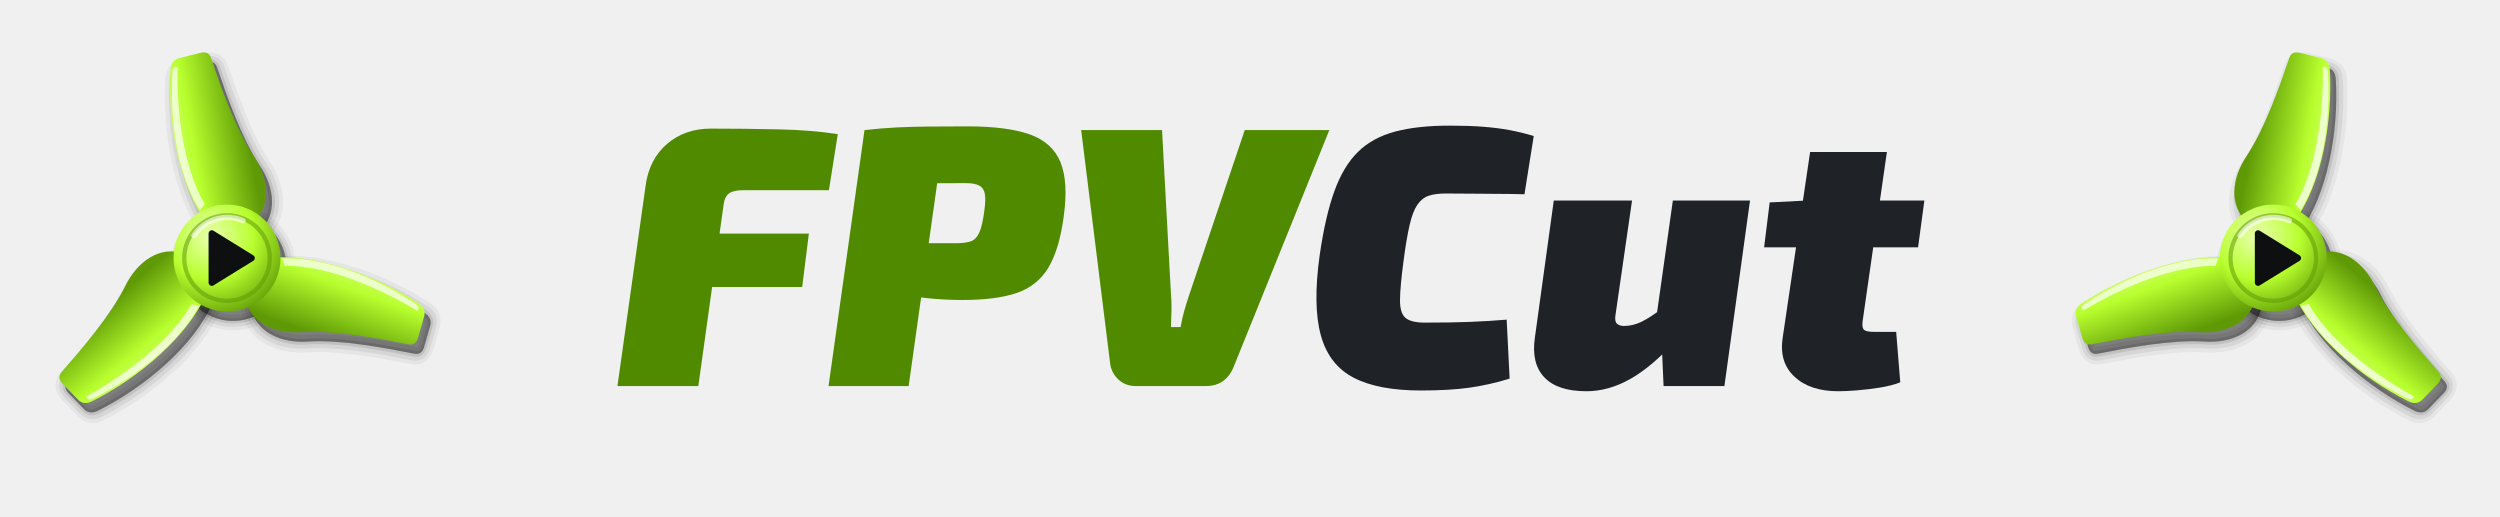
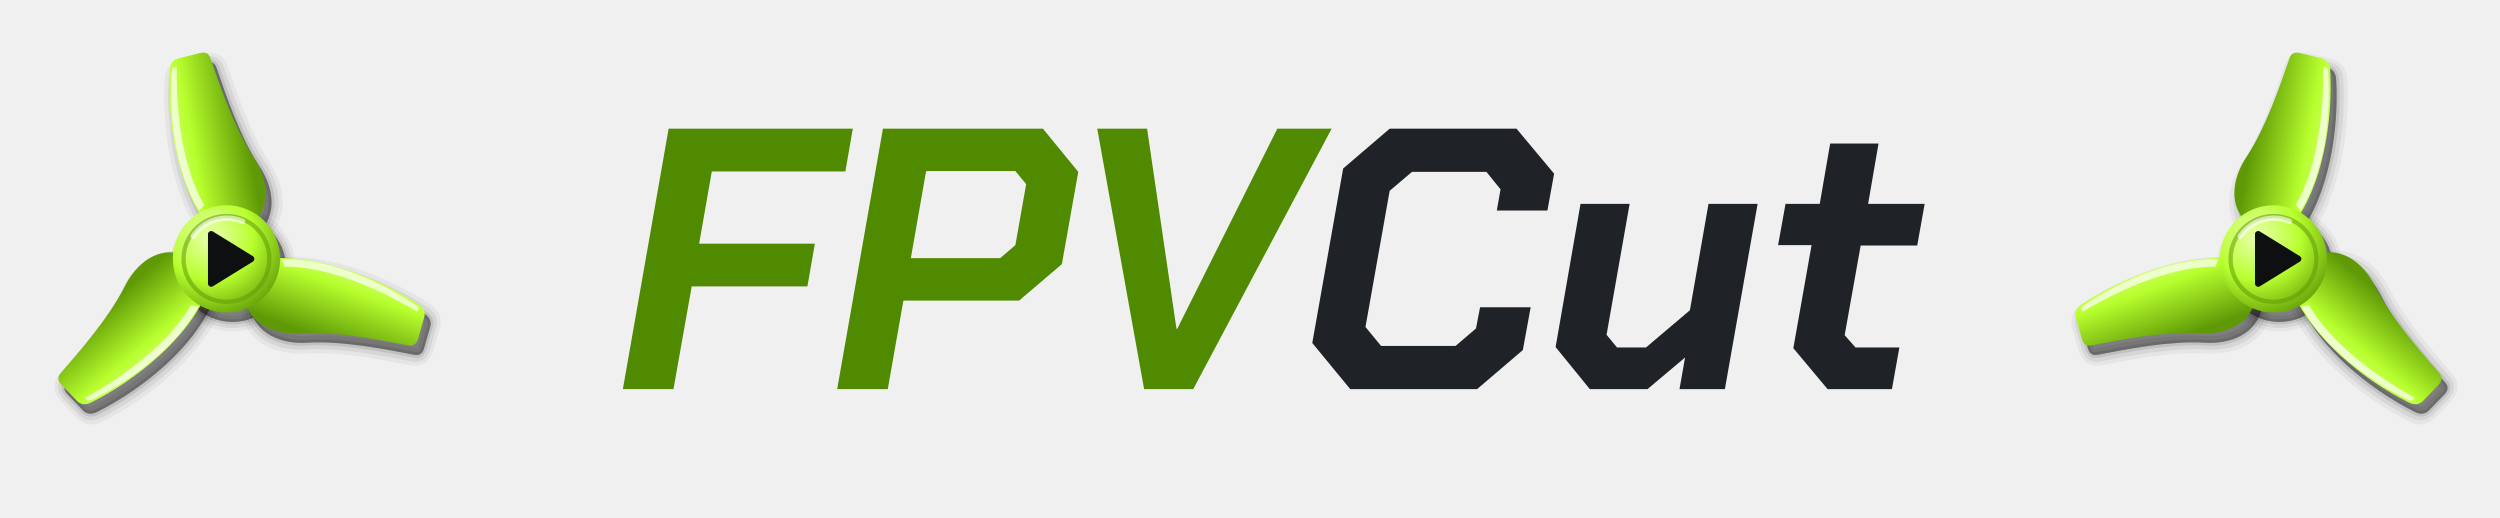
- <svg xmlns="http://www.w3.org/2000/svg" viewBox="0 0 309.7 64" width="310" height="64" role="img" aria-label="FPVCut">
+ <svg xmlns="http://www.w3.org/2000/svg" viewBox="0 0 309.1 64" width="309" height="64" role="img" aria-label="FPVCut">
  <svg x="0" y="4.0" width="56" height="56" viewBox="0 0 1024 1024">
    <defs>
      <linearGradient id="lbg" x1="0" y1="0" x2="1" y2="1">
        <stop offset="0" stop-color="#323841" />
        <stop offset="1" stop-color="#0f1216" />
      </linearGradient>
      <linearGradient id="lblade" gradientUnits="userSpaceOnUse" x1="0" y1="-118" x2="30" y2="80">
        <stop offset="0" stop-color="#eaffb0" />
        <stop offset="0.45" stop-color="#b8ff2e" />
        <stop offset="1" stop-color="#5f9a06" />
      </linearGradient>
      <radialGradient id="lhub" cx="0.35" cy="0.3" r="0.8">
        <stop offset="0" stop-color="#eaffb0" />
        <stop offset="0.5" stop-color="#b8ff2e" />
        <stop offset="1" stop-color="#5f9a06" />
      </radialGradient>
    </defs>
    <g transform="translate(512.0,512.0) scale(0.97)">
      <g transform="translate(14,22)" fill="#000000" fill-opacity="0.18" stroke="#000000" stroke-linejoin="round">
        <g>
          <animateTransform attributeName="transform" type="rotate" from="0" to="-360" dur="1.6s" repeatCount="indefinite" />
          <g>
            <g stroke-width="44" stroke-opacity="0.05">
              <path d="M 82,-40 C 170,-96 320,-118 440,-112 Q 462,-111 467,-96 L 480,-52 Q 484,-37 469,-32 C 400,-12 305,16 240,52 C 185,84 120,88 82,50 Z" transform="rotate(-90) scale(1,1.18)" />
              <path d="M 82,-40 C 170,-96 320,-118 440,-112 Q 462,-111 467,-96 L 480,-52 Q 484,-37 469,-32 C 400,-12 305,16 240,52 C 185,84 120,88 82,50 Z" transform="rotate(30) scale(1,1.18)" />
              <path d="M 82,-40 C 170,-96 320,-118 440,-112 Q 462,-111 467,-96 L 480,-52 Q 484,-37 469,-32 C 400,-12 305,16 240,52 C 185,84 120,88 82,50 Z" transform="rotate(150) scale(1,1.18)" />
              <circle r="125" />
            </g>
            <g stroke-width="28" stroke-opacity="0.07">
              <path d="M 82,-40 C 170,-96 320,-118 440,-112 Q 462,-111 467,-96 L 480,-52 Q 484,-37 469,-32 C 400,-12 305,16 240,52 C 185,84 120,88 82,50 Z" transform="rotate(-90) scale(1,1.18)" />
              <path d="M 82,-40 C 170,-96 320,-118 440,-112 Q 462,-111 467,-96 L 480,-52 Q 484,-37 469,-32 C 400,-12 305,16 240,52 C 185,84 120,88 82,50 Z" transform="rotate(30) scale(1,1.18)" />
              <path d="M 82,-40 C 170,-96 320,-118 440,-112 Q 462,-111 467,-96 L 480,-52 Q 484,-37 469,-32 C 400,-12 305,16 240,52 C 185,84 120,88 82,50 Z" transform="rotate(150) scale(1,1.18)" />
              <circle r="125" />
            </g>
            <g stroke-width="12" stroke-opacity="0.1">
              <path d="M 82,-40 C 170,-96 320,-118 440,-112 Q 462,-111 467,-96 L 480,-52 Q 484,-37 469,-32 C 400,-12 305,16 240,52 C 185,84 120,88 82,50 Z" transform="rotate(-90) scale(1,1.18)" />
              <path d="M 82,-40 C 170,-96 320,-118 440,-112 Q 462,-111 467,-96 L 480,-52 Q 484,-37 469,-32 C 400,-12 305,16 240,52 C 185,84 120,88 82,50 Z" transform="rotate(30) scale(1,1.18)" />
              <path d="M 82,-40 C 170,-96 320,-118 440,-112 Q 462,-111 467,-96 L 480,-52 Q 484,-37 469,-32 C 400,-12 305,16 240,52 C 185,84 120,88 82,50 Z" transform="rotate(150) scale(1,1.18)" />
              <circle r="125" />
            </g>
          </g>
        </g>
      </g>
      <g>
        <animateTransform attributeName="transform" type="rotate" from="0" to="-360" dur="1.6s" repeatCount="indefinite" />
        <g>
          <g transform="rotate(-90) scale(1,1.18)">
            <path d="M 82,-40 C 170,-96 320,-118 440,-112 Q 462,-111 467,-96 L 480,-52 Q 484,-37 469,-32 C 400,-12 305,16 240,52 C 185,84 120,88 82,50 Z" fill="url(#lblade)" />
            <path d="M 112,-54 C 196,-98 322,-114 436,-108 Q 450,-107 446,-98 C 330,-100 206,-84 126,-44 Z" fill="#ffffff" fill-opacity="0.7" />
          </g>
          <g transform="rotate(30) scale(1,1.18)">
            <path d="M 82,-40 C 170,-96 320,-118 440,-112 Q 462,-111 467,-96 L 480,-52 Q 484,-37 469,-32 C 400,-12 305,16 240,52 C 185,84 120,88 82,50 Z" fill="url(#lblade)" />
            <path d="M 112,-54 C 196,-98 322,-114 436,-108 Q 450,-107 446,-98 C 330,-100 206,-84 126,-44 Z" fill="#ffffff" fill-opacity="0.7" />
          </g>
          <g transform="rotate(150) scale(1,1.18)">
            <path d="M 82,-40 C 170,-96 320,-118 440,-112 Q 462,-111 467,-96 L 480,-52 Q 484,-37 469,-32 C 400,-12 305,16 240,52 C 185,84 120,88 82,50 Z" fill="url(#lblade)" />
            <path d="M 112,-54 C 196,-98 322,-114 436,-108 Q 450,-107 446,-98 C 330,-100 206,-84 126,-44 Z" fill="#ffffff" fill-opacity="0.7" />
          </g>
        </g>
      </g>
      <circle r="125" fill="url(#lhub)" />
      <circle r="100.0" fill="none" stroke="#5f9a06" stroke-opacity="0.55" stroke-width="10.0" />
      <path d="M -35.6,-57.5 L 57.5,0 L -35.6,57.5 Z" fill="#0d0f11" stroke="#0d0f11" stroke-width="15.0" stroke-linejoin="round" />
      <path d="M -77.5,-52.5 A 93.8,93.8 0 0 1 37.5,-87.5" fill="none" stroke="#ffffff" stroke-opacity="0.6" stroke-width="12.5" stroke-linecap="round" />
    </g>
  </svg>
  <g>
-     <path fill="#4f8a00" d="M88.006 15.946Q92.1 15.946 96.332 16.038Q100.564 16.13 103.738 16.636L102.634 23.582H92.054Q90.812 23.582 90.26 23.973Q89.708 24.364 89.57 25.422L86.442 47.87H76.414L79.91 22.984Q80.37 19.718 82.578 17.832Q84.786 15.946 88.006 15.946ZM79.91 28.964H100.15L99.322 35.588H78.944Z" />
-     <path fill="#4f8a00" d="M119.838 15.67Q124.714 15.67 127.52 16.659Q130.326 17.648 131.338 20.086Q132.35 22.524 131.752 26.848Q131.2 30.942 129.843 33.196Q128.486 35.45 125.933 36.324Q123.38 37.198 119.194 37.198Q116.848 37.198 114.571 36.945Q112.294 36.692 110.339 36.278Q108.384 35.864 107.004 35.404Q105.624 34.944 105.118 34.576L105.394 30.16Q108.522 30.16 111.88 30.16Q115.238 30.16 118.32 30.16Q119.516 30.16 120.206 29.93Q120.896 29.7 121.287 28.826Q121.678 27.952 121.908 26.112Q122.092 24.824 121.977 24.088Q121.862 23.352 121.31 23.03Q120.758 22.708 119.608 22.708Q114.87 22.708 111.581 22.777Q108.292 22.846 107.142 22.984L107.05 16.13Q109.12 15.9 110.914 15.808Q112.708 15.716 114.801 15.693Q116.894 15.67 119.838 15.67ZM116.986 16.13 112.524 47.87H102.588L107.05 16.13Z" />
-     <path fill="#4f8a00" d="M164.688 16.13 152.866 45.386Q151.9 47.87 149.37 47.87H140.676Q139.388 47.87 138.514 47.042Q137.64 46.214 137.502 45.018L133.914 16.13H143.942L145.046 36.416Q145.138 37.428 145.115 38.486Q145.092 39.544 145.046 40.556H146.242Q146.426 39.498 146.702 38.532Q146.978 37.566 147.3 36.6L154.2 16.13Z" />
-     <path fill="#1f2328" d="M179.592 15.578Q181.984 15.578 183.755 15.716Q185.526 15.854 187.021 16.13Q188.516 16.406 190.034 16.866L188.884 24.088Q187.228 24.042 185.779 24.042Q184.33 24.042 182.766 24.019Q181.202 23.996 179.086 23.996Q177.844 23.996 177.016 24.272Q176.188 24.548 175.613 25.376Q175.038 26.204 174.647 27.883Q174.256 29.562 173.888 32.368Q173.474 35.496 173.451 37.152Q173.428 38.808 174.118 39.406Q174.808 40.004 176.51 40.004Q179.96 40.004 182.214 39.912Q184.468 39.82 186.676 39.636L187.044 46.95Q184.514 47.732 182.03 48.077Q179.546 48.422 176.05 48.422Q170.76 48.422 167.701 46.835Q164.642 45.248 163.63 41.568Q162.618 37.888 163.492 31.632Q164.182 26.848 165.309 23.72Q166.436 20.592 168.253 18.821Q170.07 17.05 172.853 16.314Q175.636 15.578 179.592 15.578Z" />
-     <path fill="#1f2328" d="M202.224 24.87 200.154 39.176Q200.062 39.912 200.384 40.165Q200.706 40.418 201.212 40.418Q202.316 40.418 203.374 39.912Q204.432 39.406 206.134 38.118L207.79 42.074Q204.754 45.432 202.04 46.973Q199.326 48.514 196.566 48.514Q192.978 48.514 191.345 46.789Q189.712 45.064 190.172 41.89L192.518 24.87ZM216.852 24.87 213.678 47.87H206.134L205.858 41.706L204.984 41.154L207.284 24.87Z" />
-     <path fill="#1f2328" d="M233.826 18.844 230.836 39.682Q230.698 40.556 230.951 40.855Q231.204 41.154 232.262 41.154H234.976L235.482 47.41Q234.424 47.824 232.998 48.054Q231.572 48.284 230.169 48.399Q228.766 48.514 227.8 48.514Q224.304 48.514 222.372 46.72Q220.44 44.926 220.9 41.89L224.304 18.844ZM238.472 24.87 237.69 30.666H218.6L219.29 25.1L223.752 24.87Z" />
+     <path fill="#4f8a00" d="M82.67 15.9H105.44L104.52 21.19H88.006L86.442 30.114H100.748L99.828 35.404H85.522L83.268 48.1H77.012Z" />
+     <path fill="#4f8a00" d="M109.166 15.9H128.946L133.316 21.236L131.292 32.644L126.002 37.152H111.696L109.764 48.1H103.508ZM123.656 31.908 125.542 30.298 126.876 22.754 125.542 21.144H114.502L112.616 31.908Z" />
+     <path fill="#4f8a00" d="M135.662 15.9H141.826L145.46 40.648H145.552L157.926 15.9H164.642L147.53 48.1H141.458Z" />
+     <path fill="#1f2328" d="M162.25 42.396 166.068 20.822 171.818 15.9H187.504L192.15 21.466L191.322 26.02H185.066L185.526 23.398L183.778 21.236H174.578L171.818 23.582L168.828 40.418L170.76 42.764H179.96L182.49 40.602L182.996 37.98H189.252L188.286 43.27L182.628 48.1H166.942Z" />
+     <path fill="#1f2328" d="M192.334 42.902 195.416 25.192H201.488L198.636 41.384L199.924 42.948H203.512L208.94 38.348L211.24 25.192H217.312L213.264 48.1H207.652L208.342 44.19L203.696 48.1H196.566Z" />
+     <path fill="#1f2328" d="M221.728 43.04 223.982 30.298H219.842L220.762 25.192H224.994L226.282 17.74H232.262L230.974 25.192H237.966L237.046 30.344H230.054L228.076 41.43L229.41 42.948H234.838L233.918 48.1H225.96Z" />
  </g>
-   <svg x="253.736" y="4.0" width="56" height="56" viewBox="0 0 1024 1024">
+   <svg x="253.092" y="4.0" width="56" height="56" viewBox="0 0 1024 1024">
    <defs>
      <linearGradient id="rbg" x1="0" y1="0" x2="1" y2="1">
        <stop offset="0" stop-color="#323841" />
        <stop offset="1" stop-color="#0f1216" />
      </linearGradient>
      <linearGradient id="rblade" gradientUnits="userSpaceOnUse" x1="0" y1="-118" x2="30" y2="80">
        <stop offset="0" stop-color="#eaffb0" />
        <stop offset="0.45" stop-color="#b8ff2e" />
        <stop offset="1" stop-color="#5f9a06" />
      </linearGradient>
      <radialGradient id="rhub" cx="0.35" cy="0.3" r="0.8">
        <stop offset="0" stop-color="#eaffb0" />
        <stop offset="0.5" stop-color="#b8ff2e" />
        <stop offset="1" stop-color="#5f9a06" />
      </radialGradient>
    </defs>
    <g transform="translate(512.0,512.0) scale(0.97)">
      <g transform="translate(14,22)" fill="#000000" fill-opacity="0.18" stroke="#000000" stroke-linejoin="round">
        <g>
          <animateTransform attributeName="transform" type="rotate" from="0" to="360" dur="1.6s" repeatCount="indefinite" />
          <g transform="scale(-1,1)">
            <g stroke-width="44" stroke-opacity="0.05">
              <path d="M 82,-40 C 170,-96 320,-118 440,-112 Q 462,-111 467,-96 L 480,-52 Q 484,-37 469,-32 C 400,-12 305,16 240,52 C 185,84 120,88 82,50 Z" transform="rotate(-90) scale(1,1.18)" />
              <path d="M 82,-40 C 170,-96 320,-118 440,-112 Q 462,-111 467,-96 L 480,-52 Q 484,-37 469,-32 C 400,-12 305,16 240,52 C 185,84 120,88 82,50 Z" transform="rotate(30) scale(1,1.18)" />
              <path d="M 82,-40 C 170,-96 320,-118 440,-112 Q 462,-111 467,-96 L 480,-52 Q 484,-37 469,-32 C 400,-12 305,16 240,52 C 185,84 120,88 82,50 Z" transform="rotate(150) scale(1,1.18)" />
              <circle r="125" />
            </g>
            <g stroke-width="28" stroke-opacity="0.07">
              <path d="M 82,-40 C 170,-96 320,-118 440,-112 Q 462,-111 467,-96 L 480,-52 Q 484,-37 469,-32 C 400,-12 305,16 240,52 C 185,84 120,88 82,50 Z" transform="rotate(-90) scale(1,1.18)" />
              <path d="M 82,-40 C 170,-96 320,-118 440,-112 Q 462,-111 467,-96 L 480,-52 Q 484,-37 469,-32 C 400,-12 305,16 240,52 C 185,84 120,88 82,50 Z" transform="rotate(30) scale(1,1.18)" />
              <path d="M 82,-40 C 170,-96 320,-118 440,-112 Q 462,-111 467,-96 L 480,-52 Q 484,-37 469,-32 C 400,-12 305,16 240,52 C 185,84 120,88 82,50 Z" transform="rotate(150) scale(1,1.18)" />
              <circle r="125" />
            </g>
            <g stroke-width="12" stroke-opacity="0.1">
              <path d="M 82,-40 C 170,-96 320,-118 440,-112 Q 462,-111 467,-96 L 480,-52 Q 484,-37 469,-32 C 400,-12 305,16 240,52 C 185,84 120,88 82,50 Z" transform="rotate(-90) scale(1,1.18)" />
              <path d="M 82,-40 C 170,-96 320,-118 440,-112 Q 462,-111 467,-96 L 480,-52 Q 484,-37 469,-32 C 400,-12 305,16 240,52 C 185,84 120,88 82,50 Z" transform="rotate(30) scale(1,1.18)" />
              <path d="M 82,-40 C 170,-96 320,-118 440,-112 Q 462,-111 467,-96 L 480,-52 Q 484,-37 469,-32 C 400,-12 305,16 240,52 C 185,84 120,88 82,50 Z" transform="rotate(150) scale(1,1.18)" />
              <circle r="125" />
            </g>
          </g>
        </g>
      </g>
      <g>
        <animateTransform attributeName="transform" type="rotate" from="0" to="360" dur="1.6s" repeatCount="indefinite" />
        <g transform="scale(-1,1)">
          <g transform="rotate(-90) scale(1,1.18)">
            <path d="M 82,-40 C 170,-96 320,-118 440,-112 Q 462,-111 467,-96 L 480,-52 Q 484,-37 469,-32 C 400,-12 305,16 240,52 C 185,84 120,88 82,50 Z" fill="url(#rblade)" />
            <path d="M 112,-54 C 196,-98 322,-114 436,-108 Q 450,-107 446,-98 C 330,-100 206,-84 126,-44 Z" fill="#ffffff" fill-opacity="0.7" />
          </g>
          <g transform="rotate(30) scale(1,1.18)">
            <path d="M 82,-40 C 170,-96 320,-118 440,-112 Q 462,-111 467,-96 L 480,-52 Q 484,-37 469,-32 C 400,-12 305,16 240,52 C 185,84 120,88 82,50 Z" fill="url(#rblade)" />
            <path d="M 112,-54 C 196,-98 322,-114 436,-108 Q 450,-107 446,-98 C 330,-100 206,-84 126,-44 Z" fill="#ffffff" fill-opacity="0.7" />
          </g>
          <g transform="rotate(150) scale(1,1.18)">
            <path d="M 82,-40 C 170,-96 320,-118 440,-112 Q 462,-111 467,-96 L 480,-52 Q 484,-37 469,-32 C 400,-12 305,16 240,52 C 185,84 120,88 82,50 Z" fill="url(#rblade)" />
            <path d="M 112,-54 C 196,-98 322,-114 436,-108 Q 450,-107 446,-98 C 330,-100 206,-84 126,-44 Z" fill="#ffffff" fill-opacity="0.7" />
          </g>
        </g>
      </g>
      <circle r="125" fill="url(#rhub)" />
      <circle r="100.0" fill="none" stroke="#5f9a06" stroke-opacity="0.55" stroke-width="10.0" />
      <path d="M -35.6,-57.5 L 57.5,0 L -35.6,57.5 Z" fill="#0d0f11" stroke="#0d0f11" stroke-width="15.0" stroke-linejoin="round" />
      <path d="M -77.5,-52.5 A 93.8,93.8 0 0 1 37.5,-87.5" fill="none" stroke="#ffffff" stroke-opacity="0.6" stroke-width="12.5" stroke-linecap="round" />
    </g>
  </svg>
</svg>
